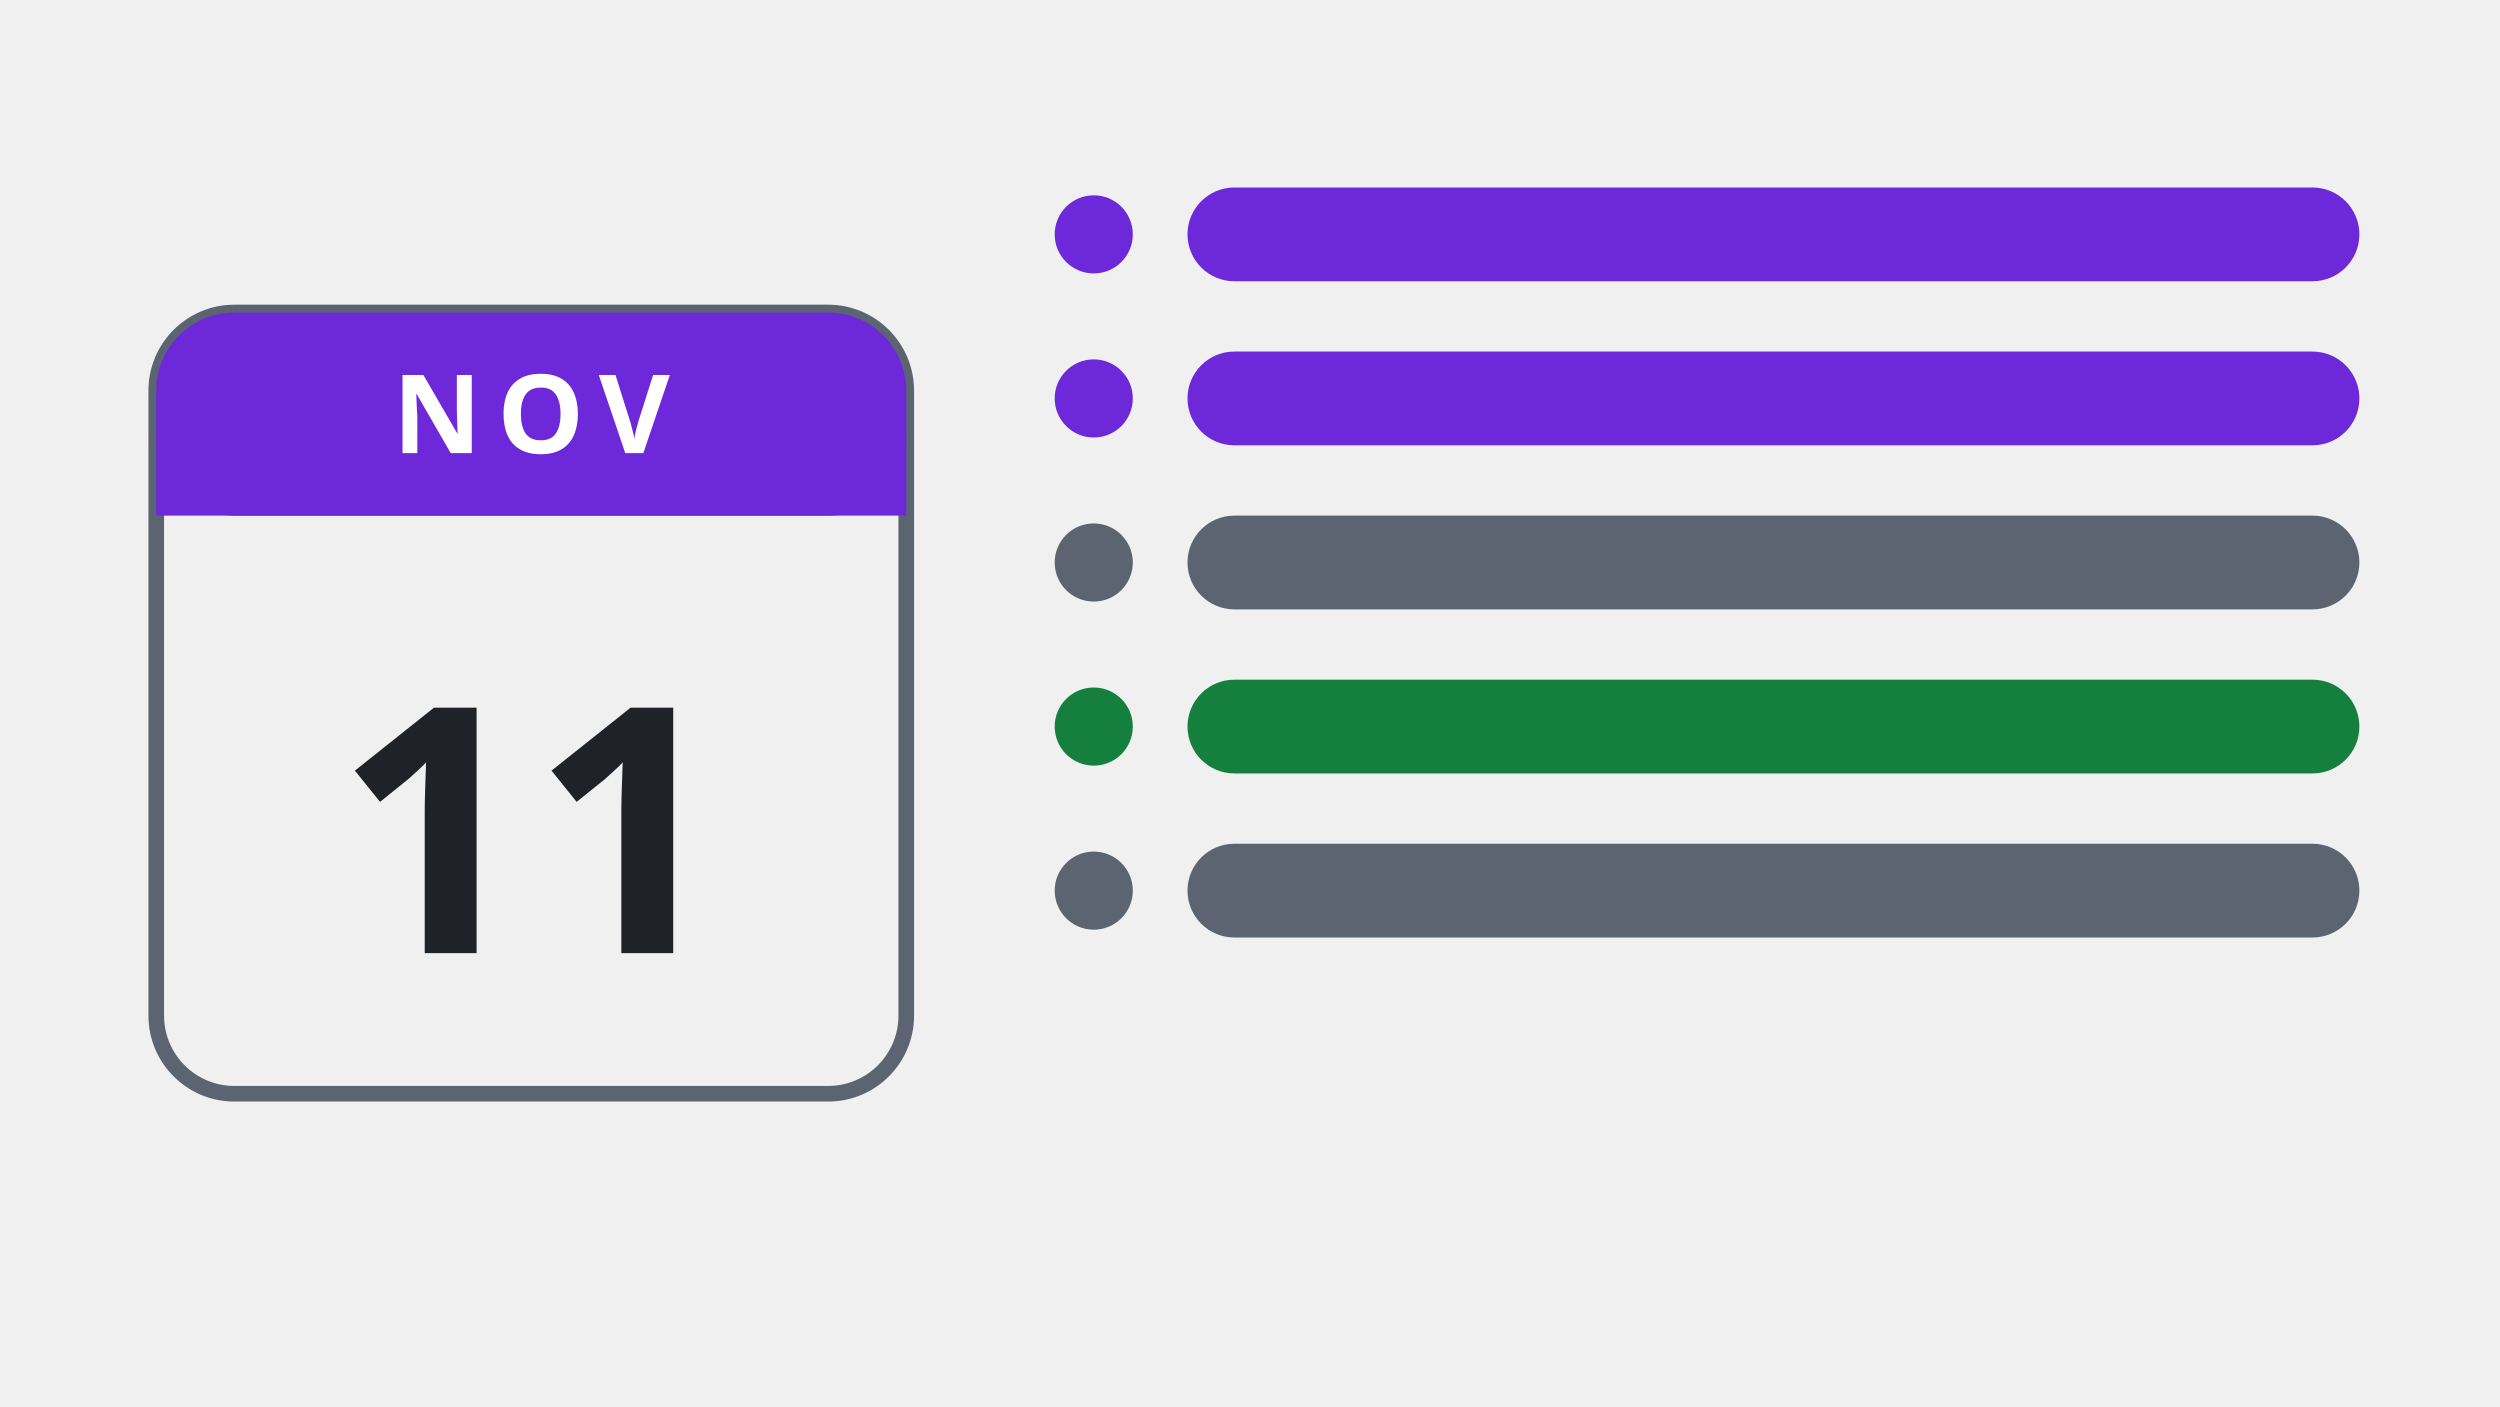
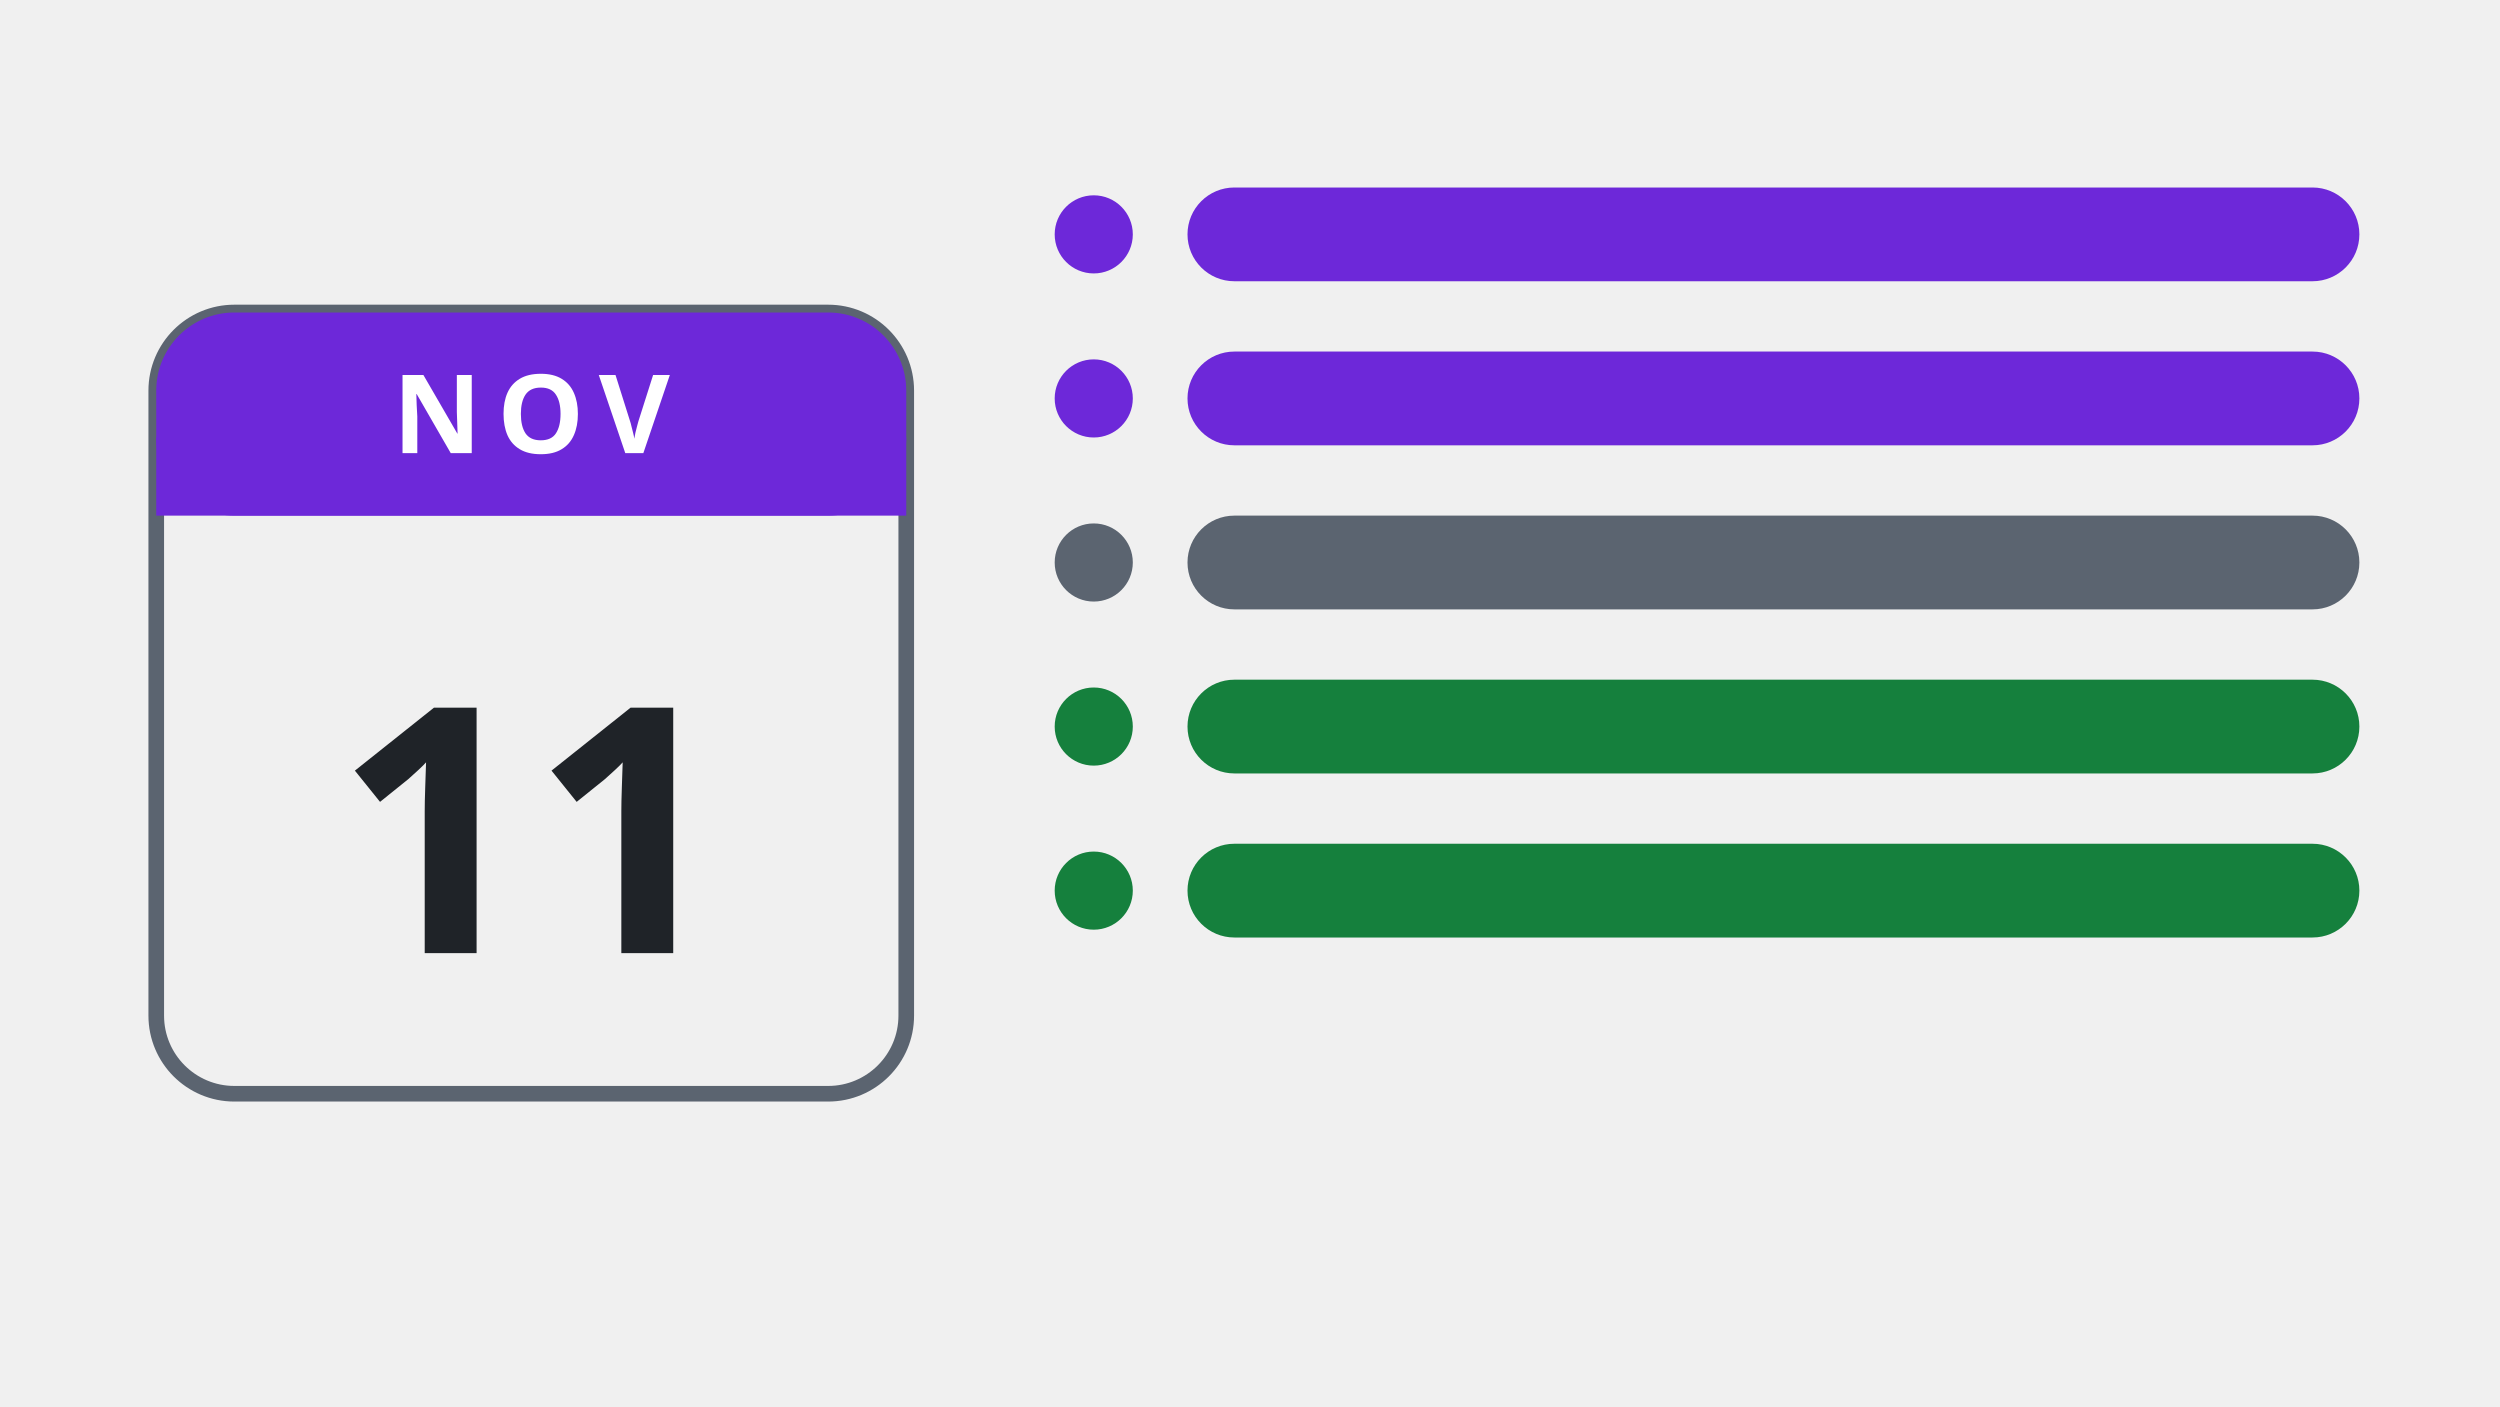
<svg xmlns="http://www.w3.org/2000/svg" viewBox="0 0 320 180">
  <style>.good{fill:#15803d}.warn{fill:#b45309}.accent{fill:#6d28d9}.accent2{fill:#0e7490}.muted{fill:#5b6470}.ink{fill:#1f2328}.box{fill:none;stroke:#5b6470;stroke-width:2}.m{font:700 14px system-ui,sans-serif;letter-spacing:2px}.d{font:700 44px system-ui,sans-serif}.mt{fill:#ffffff}@media (prefers-color-scheme: dark) {.good{fill:#4ade80}.warn{fill:#fbbf24}.accent{fill:#c4b5fd}.accent2{fill:#67e8f9}.muted{fill:#a2a9b3}.ink{fill:#e8e6e3}.box{fill:none;stroke:#a2a9b3;stroke-width:2}.mt{fill:#15171a}}</style>
  <rect x="20" y="40" width="96" height="100" rx="10" class="box" />
  <rect x="20" y="40" width="96" height="26" rx="10" class="accent" />
  <rect x="20" y="56" width="96" height="10" class="accent" />
  <text x="68" y="58" text-anchor="middle" class="m mt">NOV</text>
  <text x="68" y="122" text-anchor="middle" class="d ink">11</text>
  <circle cx="140" cy="30" r="5" class="accent" />
  <rect x="152" y="24" width="150" height="12" rx="6" class="accent" />
  <circle cx="140" cy="51" r="5" class="accent" />
  <rect x="152" y="45" width="150" height="12" rx="6" class="accent" />
  <circle cx="140" cy="72" r="5" class="muted" />
  <rect x="152" y="66" width="150" height="12" rx="6" class="muted" />
  <circle cx="140" cy="93" r="5" class="good" />
  <rect x="152" y="87" width="150" height="12" rx="6" class="good" />
-   <circle cx="140" cy="114" r="5" class="muted" />
-   <rect x="152" y="108" width="150" height="12" rx="6" class="muted" />
+   <circle cx="140" cy="114" r="5" class="good" />
+   <rect x="152" y="108" width="150" height="12" rx="6" class="good" />
</svg>
